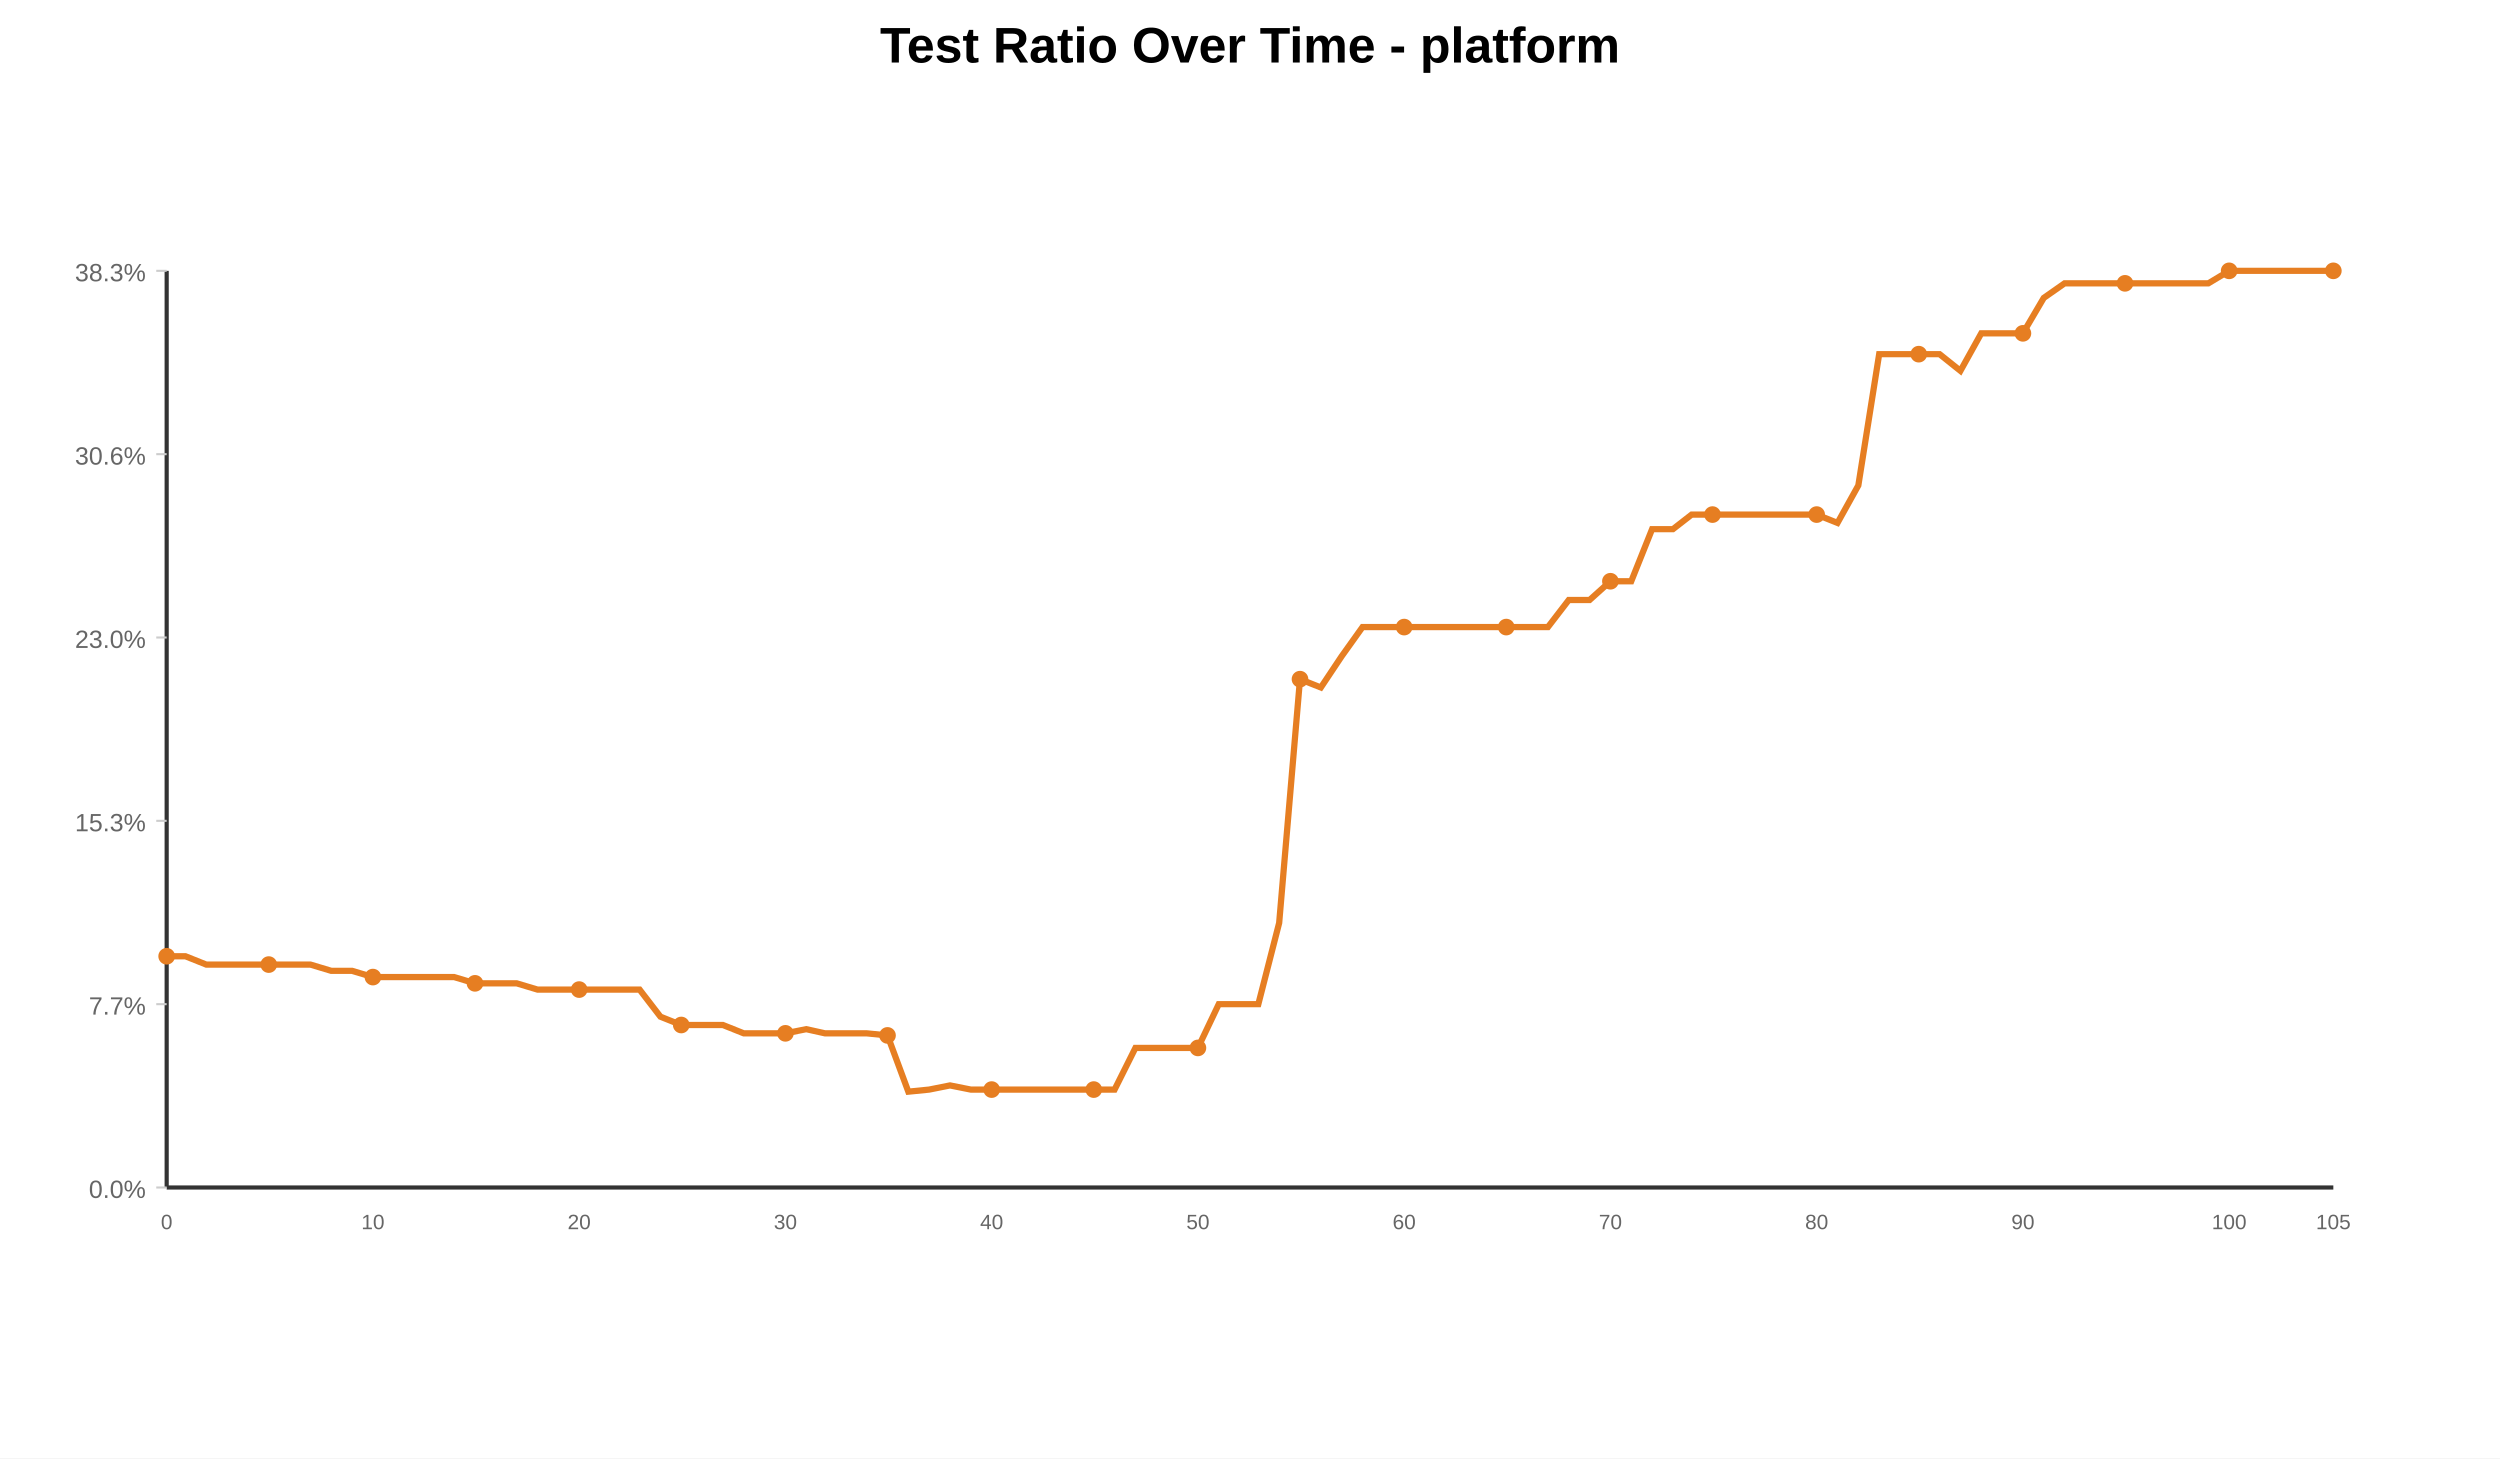
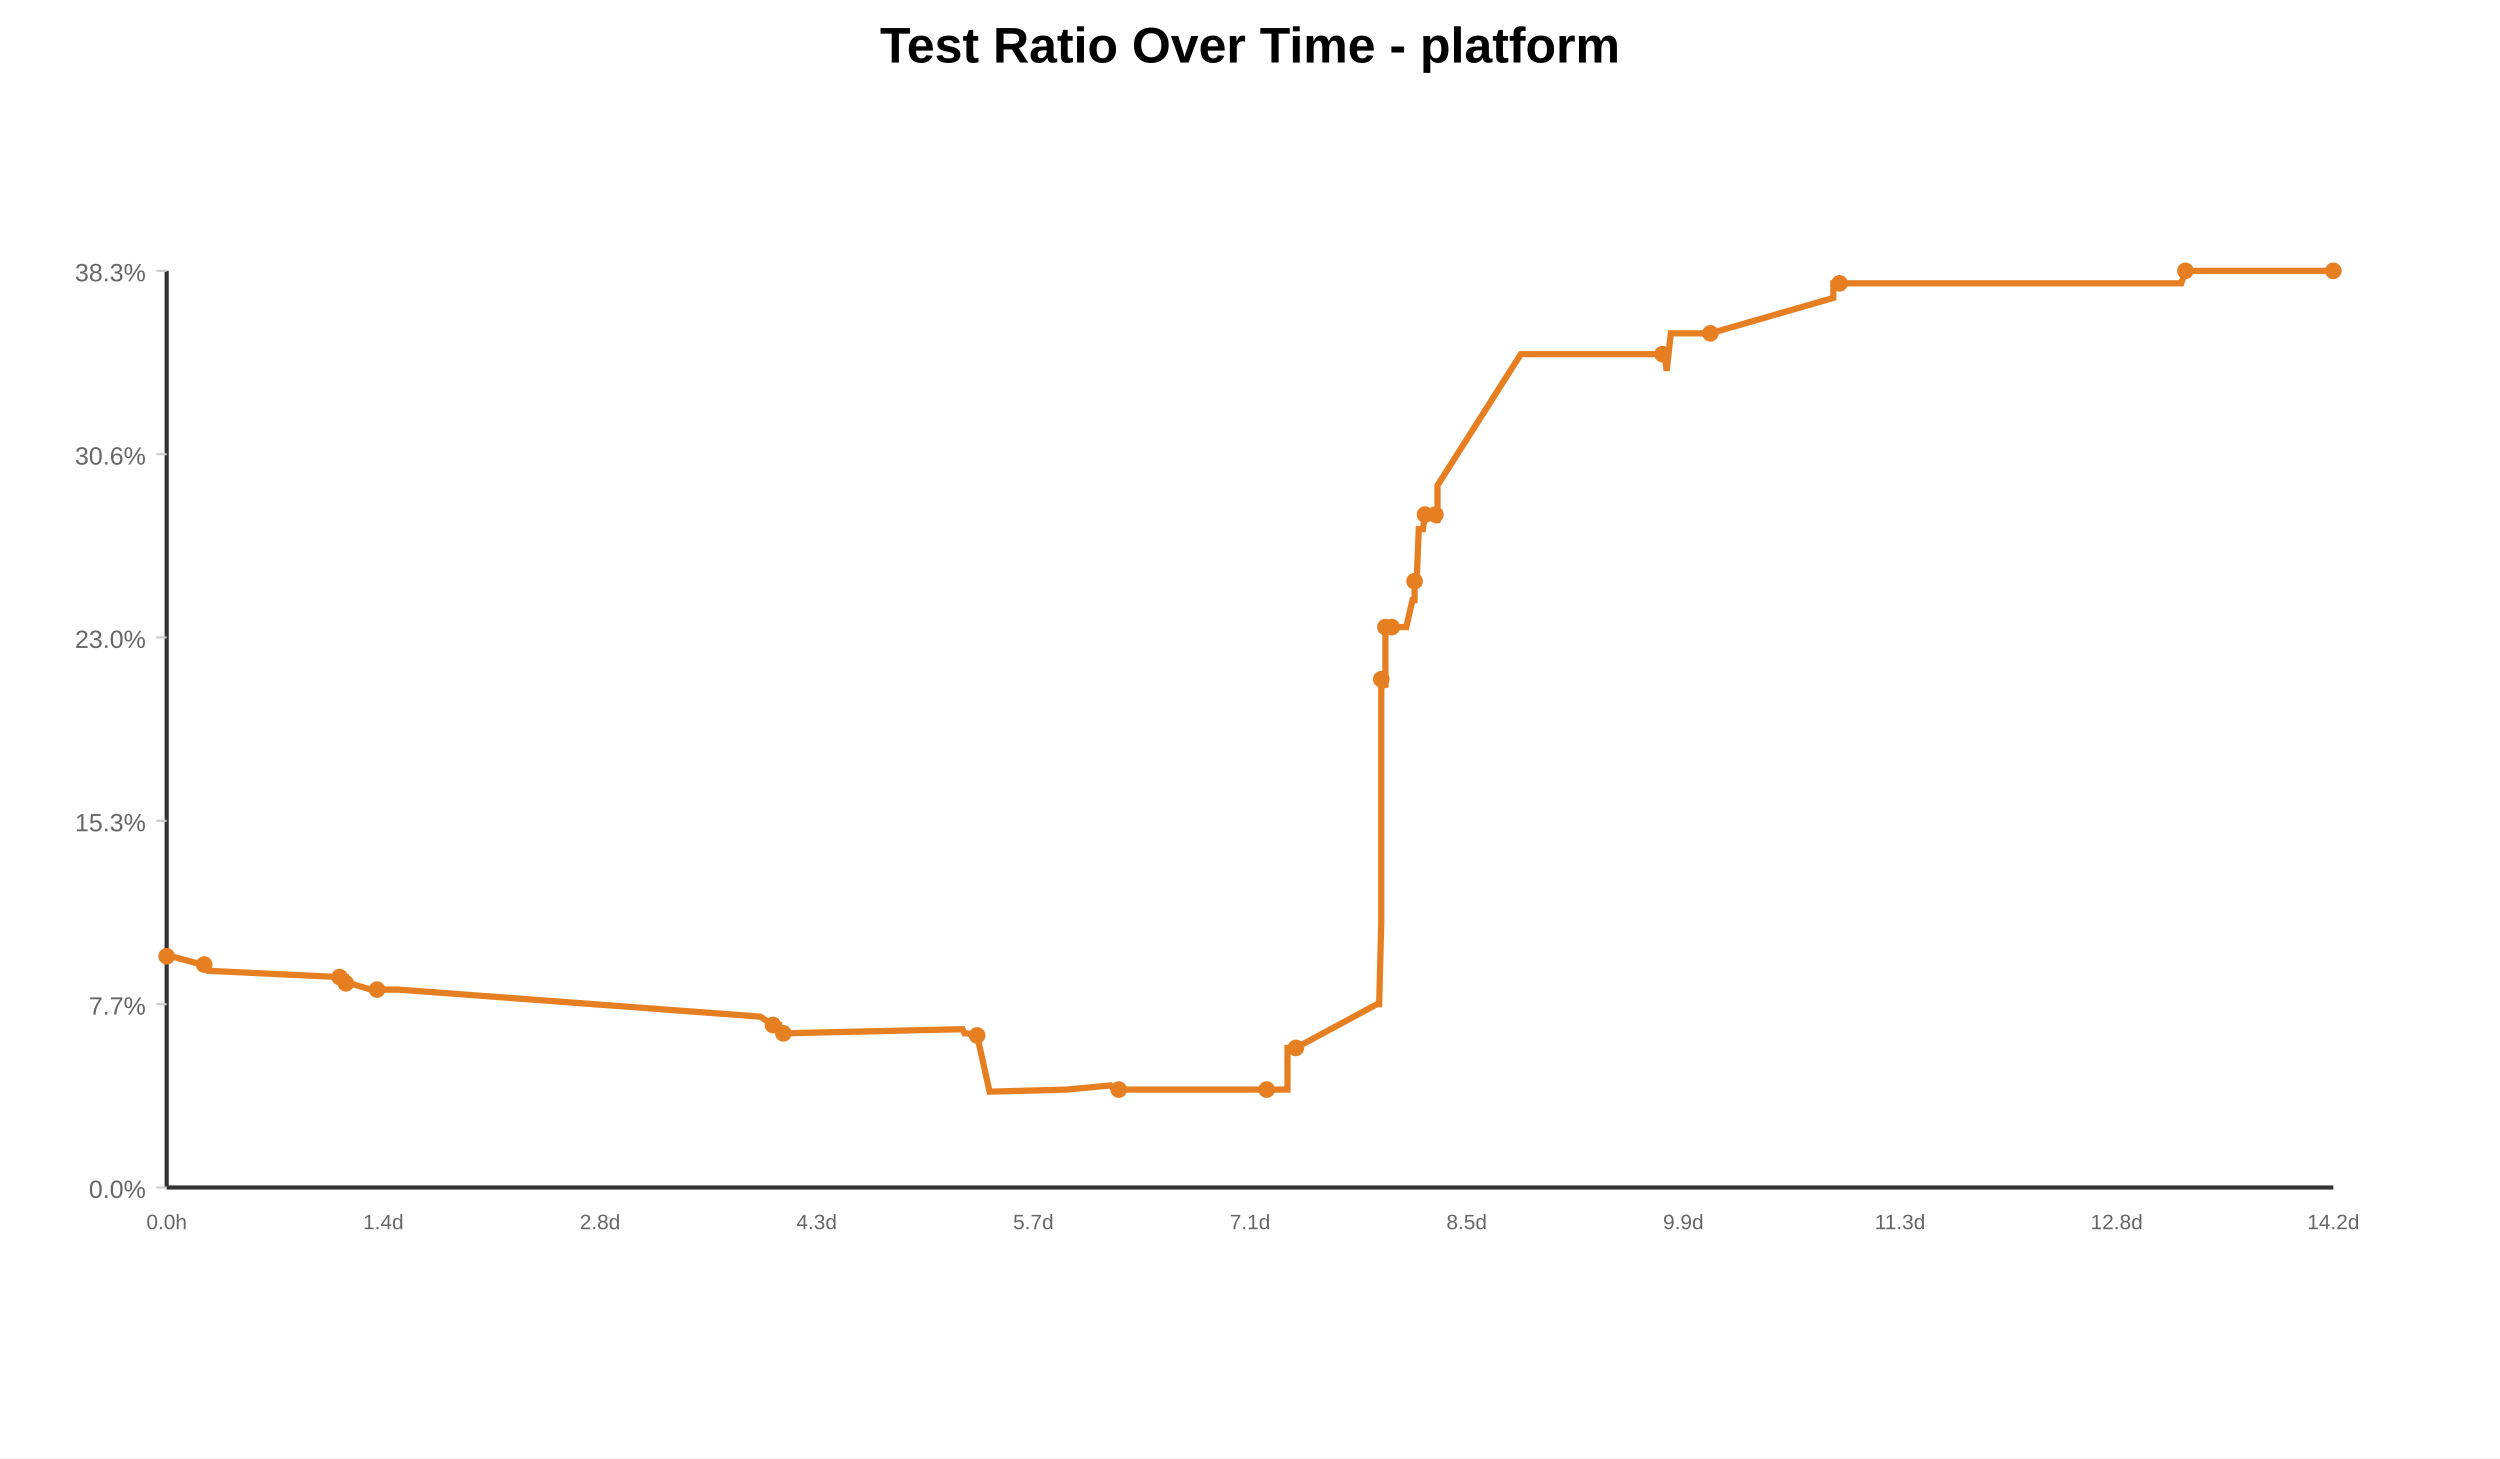
<svg xmlns="http://www.w3.org/2000/svg" width="1200" height="700">
  <rect width="100%" height="100%" fill="white" />
  <text x="600" y="30" text-anchor="middle" font-family="Arial, sans-serif" font-size="24" font-weight="bold" fill="black">Test Ratio Over Time - platform</text>
  <g transform="translate(80,130)">
    <line x1="0" y1="440" x2="1040" y2="440" stroke="#333" stroke-width="2" />
    <line x1="0" y1="0" x2="0" y2="440" stroke="#333" stroke-width="2" />
    <text x="-10" y="445" text-anchor="end" font-family="Arial, sans-serif" font-size="12" fill="#666">0.0%</text>
    <line x1="-5" y1="440" x2="0" y2="440" stroke="#ccc" stroke-width="1" />
    <text x="-10" y="357" text-anchor="end" font-family="Arial, sans-serif" font-size="12" fill="#666">7.7%</text>
    <line x1="-5" y1="352" x2="0" y2="352" stroke="#ccc" stroke-width="1" />
    <text x="-10" y="269" text-anchor="end" font-family="Arial, sans-serif" font-size="12" fill="#666">15.3%</text>
    <line x1="-5" y1="264" x2="0" y2="264" stroke="#ccc" stroke-width="1" />
    <text x="-10" y="181" text-anchor="end" font-family="Arial, sans-serif" font-size="12" fill="#666">23.0%</text>
    <line x1="-5" y1="176" x2="0" y2="176" stroke="#ccc" stroke-width="1" />
    <text x="-10" y="93" text-anchor="end" font-family="Arial, sans-serif" font-size="12" fill="#666">30.6%</text>
    <line x1="-5" y1="88" x2="0" y2="88" stroke="#ccc" stroke-width="1" />
    <text x="-10" y="5" text-anchor="end" font-family="Arial, sans-serif" font-size="12" fill="#666">38.3%</text>
    <line x1="-5" y1="0" x2="0" y2="0" stroke="#ccc" stroke-width="1" />
-     <text x="0" y="460" text-anchor="middle" font-family="Arial, sans-serif" font-size="10" fill="#666">0</text>
-     <text x="99" y="460" text-anchor="middle" font-family="Arial, sans-serif" font-size="10" fill="#666">10</text>
-     <text x="198" y="460" text-anchor="middle" font-family="Arial, sans-serif" font-size="10" fill="#666">20</text>
-     <text x="297" y="460" text-anchor="middle" font-family="Arial, sans-serif" font-size="10" fill="#666">30</text>
-     <text x="396" y="460" text-anchor="middle" font-family="Arial, sans-serif" font-size="10" fill="#666">40</text>
-     <text x="495" y="460" text-anchor="middle" font-family="Arial, sans-serif" font-size="10" fill="#666">50</text>
-     <text x="594" y="460" text-anchor="middle" font-family="Arial, sans-serif" font-size="10" fill="#666">60</text>
-     <text x="693" y="460" text-anchor="middle" font-family="Arial, sans-serif" font-size="10" fill="#666">70</text>
-     <text x="792" y="460" text-anchor="middle" font-family="Arial, sans-serif" font-size="10" fill="#666">80</text>
-     <text x="891" y="460" text-anchor="middle" font-family="Arial, sans-serif" font-size="10" fill="#666">90</text>
-     <text x="990" y="460" text-anchor="middle" font-family="Arial, sans-serif" font-size="10" fill="#666">100</text>
-     <text x="1040" y="460" text-anchor="middle" font-family="Arial, sans-serif" font-size="10" fill="#666">105</text>
-     <polyline points="0,329 9,329 19,333 29,333 39,333 49,333 59,333 69,333 79,336 89,336 99,339 108,339 118,339 128,339 138,339 148,342 158,342 168,342 178,345 188,345 198,345 208,345 217,345 227,345 237,358 247,362 257,362 267,362 277,366 287,366 297,366 307,364 316,366 326,366 336,366 346,367 356,394 366,393 376,391 386,393 396,393 406,393 416,393 425,393 435,393 445,393 455,393 465,373 475,373 485,373 495,373 505,352 515,352 524,352 534,313 544,196 554,200 564,185 574,171 584,171 594,171 604,171 614,171 624,171 633,171 643,171 653,171 663,171 673,158 683,158 693,149 703,149 713,124 723,124 732,117 742,117 752,117 762,117 772,117 782,117 792,117 802,121 812,103 822,40 832,40 841,40 851,40 861,48 871,30 881,30 891,30 901,13 911,6 921,6 931,6 940,6 950,6 960,6 970,6 980,6 990,0 1000,0 1010,0 1020,0 1030,0 1040,0 " fill="none" stroke="#E67E22" stroke-width="3" />
+     <text x="0" y="460" text-anchor="middle" font-family="Arial, sans-serif" font-size="10" fill="#666">0.0h</text>
+     <text x="104" y="460" text-anchor="middle" font-family="Arial, sans-serif" font-size="10" fill="#666">1.4d</text>
+     <text x="208" y="460" text-anchor="middle" font-family="Arial, sans-serif" font-size="10" fill="#666">2.8d</text>
+     <text x="312" y="460" text-anchor="middle" font-family="Arial, sans-serif" font-size="10" fill="#666">4.3d</text>
+     <text x="416" y="460" text-anchor="middle" font-family="Arial, sans-serif" font-size="10" fill="#666">5.7d</text>
+     <text x="520" y="460" text-anchor="middle" font-family="Arial, sans-serif" font-size="10" fill="#666">7.1d</text>
+     <text x="624" y="460" text-anchor="middle" font-family="Arial, sans-serif" font-size="10" fill="#666">8.5d</text>
+     <text x="728" y="460" text-anchor="middle" font-family="Arial, sans-serif" font-size="10" fill="#666">9.9d</text>
+     <text x="832" y="460" text-anchor="middle" font-family="Arial, sans-serif" font-size="10" fill="#666">11.3d</text>
+     <text x="936" y="460" text-anchor="middle" font-family="Arial, sans-serif" font-size="10" fill="#666">12.8d</text>
+     <text x="1040" y="460" text-anchor="middle" font-family="Arial, sans-serif" font-size="10" fill="#666">14.2d</text>
+     <polyline points="0,329 2,329 17,333 18,333 18,333 18,333 19,333 19,333 20,336 20,336 83,339 83,339 84,339 84,339 86,339 86,342 87,342 88,342 98,345 98,345 101,345 101,345 107,345 111,345 285,358 291,362 291,362 294,362 294,366 294,366 296,366 382,364 383,366 384,366 384,366 389,367 395,394 432,393 453,391 455,393 457,393 510,393 511,393 511,393 511,393 528,393 538,393 538,373 538,373 539,373 542,373 581,352 582,352 582,352 583,313 583,196 585,200 585,185 585,171 585,171 585,171 586,171 587,171 587,171 588,171 588,171 592,171 595,171 598,158 599,158 599,149 600,149 601,124 603,124 604,117 604,117 604,117 604,117 604,117 605,117 609,117 610,121 610,103 650,40 650,40 718,40 719,40 720,48 722,30 724,30 741,30 800,13 800,6 801,6 803,6 803,6 805,6 964,6 966,6 967,6 969,0 969,0 1036,0 1037,0 1039,0 1040,0 " fill="none" stroke="#E67E22" stroke-width="3" />
    <circle cx="0" cy="329" r="4" fill="#E67E22" />
-     <circle cx="49" cy="333" r="4" fill="#E67E22" />
-     <circle cx="99" cy="339" r="4" fill="#E67E22" />
-     <circle cx="148" cy="342" r="4" fill="#E67E22" />
-     <circle cx="198" cy="345" r="4" fill="#E67E22" />
-     <circle cx="247" cy="362" r="4" fill="#E67E22" />
-     <circle cx="297" cy="366" r="4" fill="#E67E22" />
-     <circle cx="346" cy="367" r="4" fill="#E67E22" />
-     <circle cx="396" cy="393" r="4" fill="#E67E22" />
-     <circle cx="445" cy="393" r="4" fill="#E67E22" />
-     <circle cx="495" cy="373" r="4" fill="#E67E22" />
-     <circle cx="544" cy="196" r="4" fill="#E67E22" />
-     <circle cx="594" cy="171" r="4" fill="#E67E22" />
-     <circle cx="643" cy="171" r="4" fill="#E67E22" />
-     <circle cx="693" cy="149" r="4" fill="#E67E22" />
-     <circle cx="742" cy="117" r="4" fill="#E67E22" />
-     <circle cx="792" cy="117" r="4" fill="#E67E22" />
-     <circle cx="841" cy="40" r="4" fill="#E67E22" />
-     <circle cx="891" cy="30" r="4" fill="#E67E22" />
-     <circle cx="940" cy="6" r="4" fill="#E67E22" />
-     <circle cx="990" cy="0" r="4" fill="#E67E22" />
+     <circle cx="18" cy="333" r="4" fill="#E67E22" />
+     <circle cx="83" cy="339" r="4" fill="#E67E22" />
+     <circle cx="86" cy="342" r="4" fill="#E67E22" />
+     <circle cx="101" cy="345" r="4" fill="#E67E22" />
+     <circle cx="291" cy="362" r="4" fill="#E67E22" />
+     <circle cx="296" cy="366" r="4" fill="#E67E22" />
+     <circle cx="389" cy="367" r="4" fill="#E67E22" />
+     <circle cx="457" cy="393" r="4" fill="#E67E22" />
+     <circle cx="528" cy="393" r="4" fill="#E67E22" />
+     <circle cx="542" cy="373" r="4" fill="#E67E22" />
+     <circle cx="583" cy="196" r="4" fill="#E67E22" />
+     <circle cx="585" cy="171" r="4" fill="#E67E22" />
+     <circle cx="588" cy="171" r="4" fill="#E67E22" />
+     <circle cx="599" cy="149" r="4" fill="#E67E22" />
+     <circle cx="604" cy="117" r="4" fill="#E67E22" />
+     <circle cx="609" cy="117" r="4" fill="#E67E22" />
+     <circle cx="718" cy="40" r="4" fill="#E67E22" />
+     <circle cx="741" cy="30" r="4" fill="#E67E22" />
+     <circle cx="803" cy="6" r="4" fill="#E67E22" />
+     <circle cx="969" cy="0" r="4" fill="#E67E22" />
    <circle cx="1040" cy="0" r="4" fill="#E67E22" />
  </g>
</svg>
